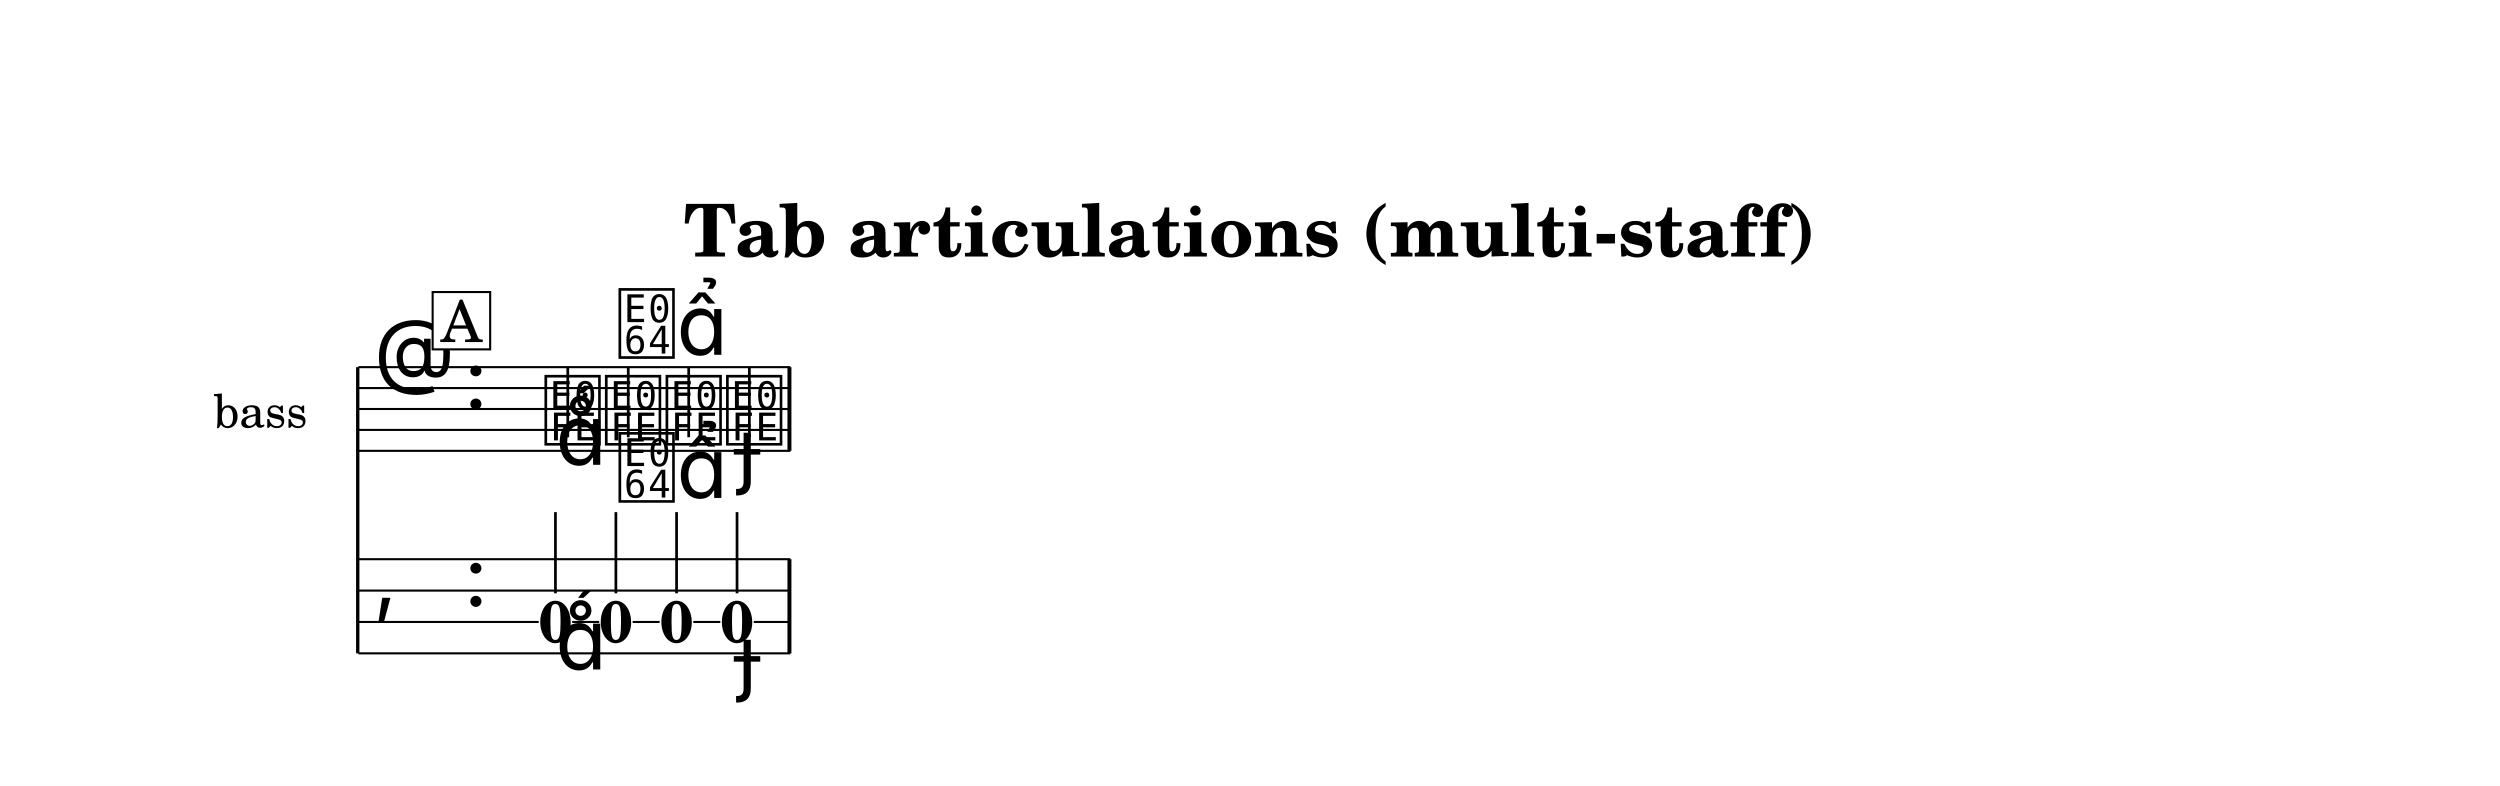
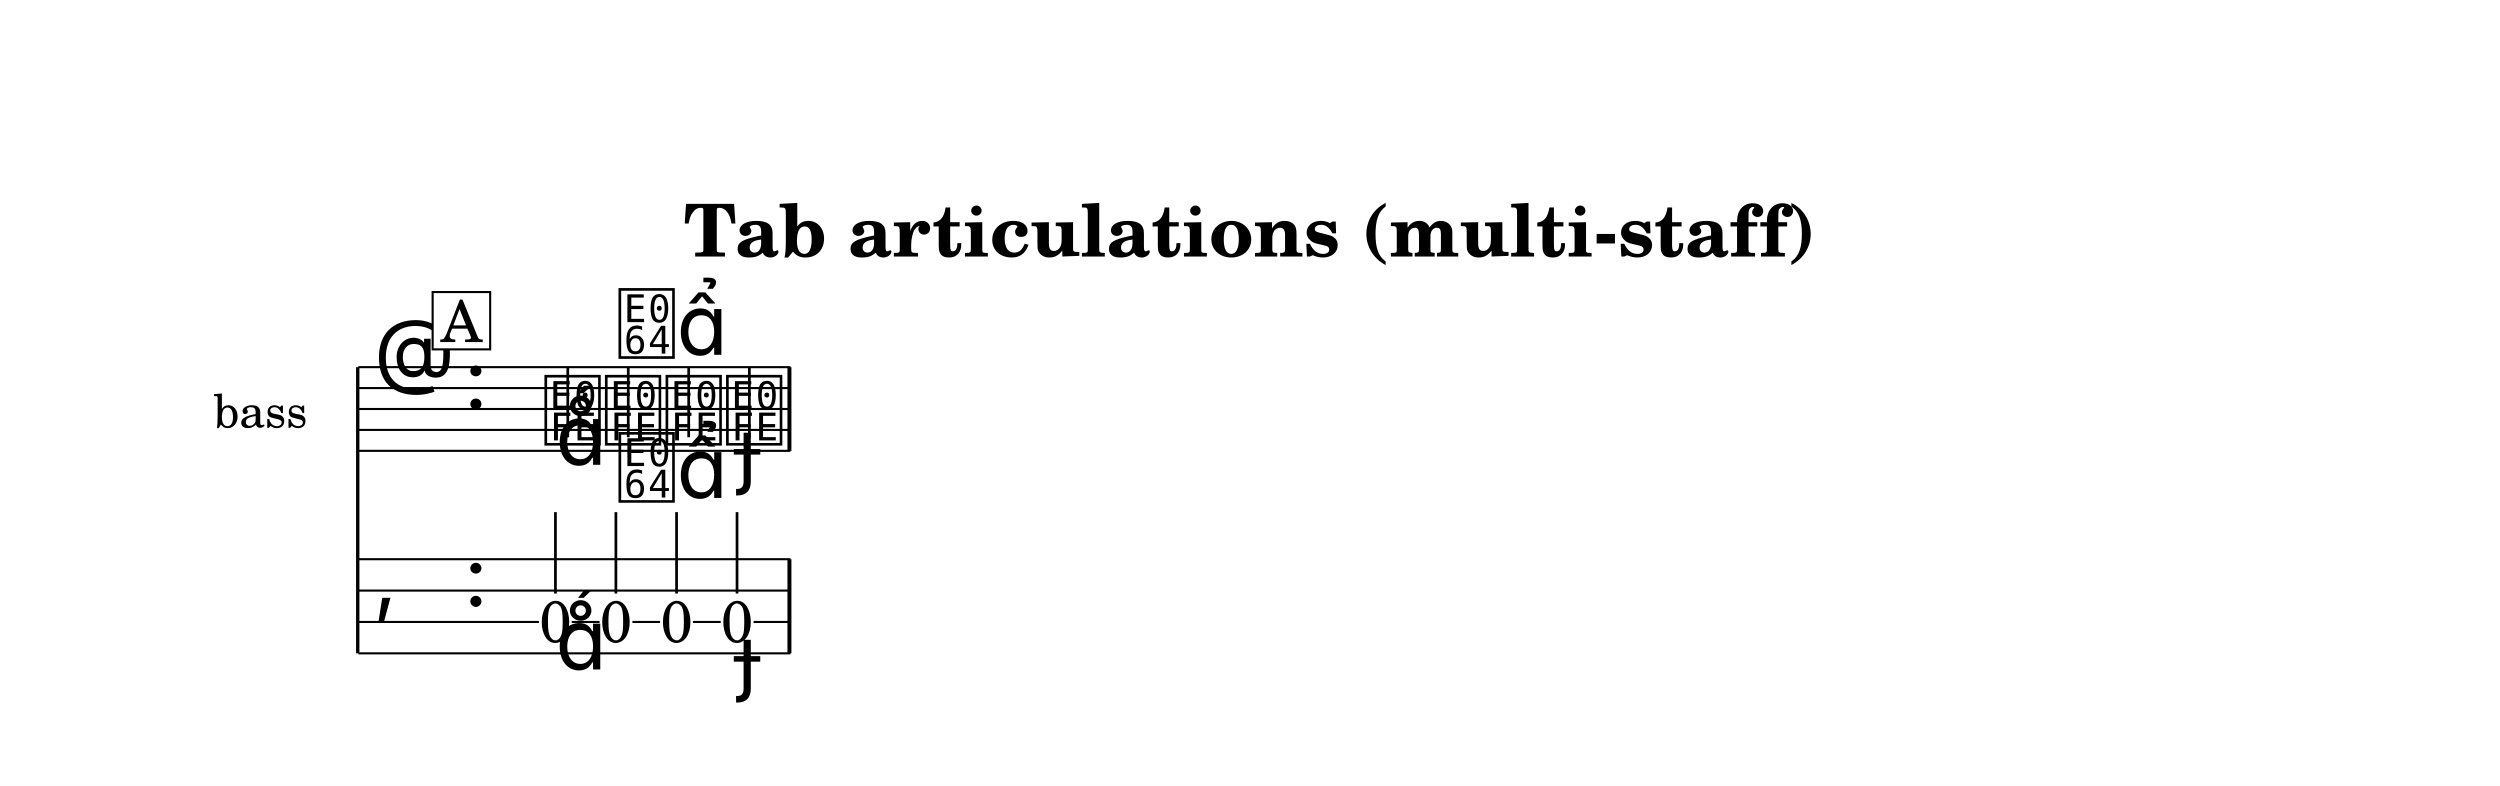
<svg xmlns="http://www.w3.org/2000/svg" width="1195.0" height="375.6" viewBox="0 0 119.50 37.56" font-family="TeX Gyre Schola, serif">
  <style>
  @font-face { font-family: 'Emmentaler'; src: local('Emmentaler'); }
  .music { font-family: 'Emmentaler', serif; }
</style>
  <rect x="0" y="0" width="119.50" height="37.56" fill="#FFFFFF" />
  <text x="59.75" y="12.26" font-size="3.49" font-weight="bold" text-anchor="middle" data-pos="242">Tab articulations (multi-staff)</text>
  <g transform="translate(8.54,0.00) scale(1,1)">
    <text x="6.16" y="19.55" font-size="2.20" text-anchor="end" dominant-baseline="central">bass</text>
    <line x1="8.56" y1="17.55" x2="8.56" y2="31.23" stroke="#000000" stroke-width="0.160" />
    <line x1="8.59" y1="17.55" x2="29.24" y2="17.55" stroke="#000000" stroke-width="0.100" />
    <line x1="8.59" y1="18.55" x2="29.24" y2="18.55" stroke="#000000" stroke-width="0.100" />
    <line x1="8.59" y1="19.55" x2="29.24" y2="19.55" stroke="#000000" stroke-width="0.100" />
    <line x1="8.59" y1="20.55" x2="29.24" y2="20.55" stroke="#000000" stroke-width="0.100" />
    <line x1="8.59" y1="21.55" x2="29.24" y2="21.55" stroke="#000000" stroke-width="0.100" />
    <text class="music" x="9.34" y="18.55" font-size="4.00"></text>
    <text class="music" x="13.66" y="19.55" font-size="4.00" data-pos="281"></text>
    <text class="music" x="17.36" y="21.05" font-size="4.00" data-pos="339"></text>
    <line x1="18.60" y1="20.90" x2="18.60" y2="17.55" stroke="#000000" stroke-width="0.130" />
    <text class="music" x="20.25" y="21.05" font-size="4.00" data-pos="349"></text>
    <line x1="21.49" y1="20.90" x2="21.49" y2="17.55" stroke="#000000" stroke-width="0.130" />
    <text class="music" x="23.15" y="21.05" font-size="4.00" data-pos="361"></text>
    <line x1="24.38" y1="20.90" x2="24.38" y2="17.55" stroke="#000000" stroke-width="0.130" />
    <text class="music" x="26.04" y="21.05" font-size="4.00" data-pos="371"></text>
    <line x1="27.28" y1="20.90" x2="27.28" y2="17.55" stroke="#000000" stroke-width="0.130" />
    <rect x="29.10" y="17.55" width="0.19" height="4.00" data-pos="381" />
    <text class="music" x="9.34" y="28.98" font-size="4.00"></text>
    <text class="music" x="13.66" y="28.98" font-size="4.00" data-pos="281"></text>
    <rect x="29.10" y="26.73" width="0.19" height="4.50" data-pos="381" />
-     <text x="18.01" y="30.70" font-size="2.80" font-weight="bold" text-anchor="middle" data-pos="339">0</text>
-     <line x1="18.01" y1="28.36" x2="18.01" y2="24.48" stroke="#000000" stroke-width="0.130" />
-     <text x="20.90" y="30.70" font-size="2.80" font-weight="bold" text-anchor="middle" data-pos="349">0</text>
-     <line x1="20.90" y1="28.36" x2="20.90" y2="24.48" stroke="#000000" stroke-width="0.130" />
-     <text x="23.80" y="30.70" font-size="2.80" font-weight="bold" text-anchor="middle" data-pos="361">0</text>
-     <line x1="23.80" y1="28.36" x2="23.80" y2="24.48" stroke="#000000" stroke-width="0.130" />
-     <text x="26.69" y="30.70" font-size="2.80" font-weight="bold" text-anchor="middle" data-pos="371">0</text>
-     <line x1="26.69" y1="28.36" x2="26.69" y2="24.48" stroke="#000000" stroke-width="0.130" />
+     <text x="18.01" y="30.69" font-size="2.80" text-anchor="middle" data-pos="339">0</text>
+     <line x1="18.01" y1="28.37" x2="18.01" y2="24.48" stroke="#000000" stroke-width="0.130" />
+     <text x="20.90" y="30.69" font-size="2.80" text-anchor="middle" data-pos="349">0</text>
+     <line x1="20.90" y1="28.37" x2="20.90" y2="24.48" stroke="#000000" stroke-width="0.130" />
+     <text x="23.80" y="30.69" font-size="2.80" text-anchor="middle" data-pos="361">0</text>
+     <line x1="23.80" y1="28.37" x2="23.80" y2="24.48" stroke="#000000" stroke-width="0.130" />
+     <text x="26.69" y="30.69" font-size="2.80" text-anchor="middle" data-pos="371">0</text>
+     <line x1="26.69" y1="28.37" x2="26.69" y2="24.48" stroke="#000000" stroke-width="0.130" />
    <line x1="8.59" y1="26.73" x2="29.24" y2="26.73" stroke="#000000" stroke-width="0.100" />
    <line x1="8.59" y1="28.23" x2="29.24" y2="28.23" stroke="#000000" stroke-width="0.100" />
-     <line x1="8.59" y1="29.73" x2="17.21" y2="29.73" stroke="#000000" stroke-width="0.100" />
-     <line x1="18.81" y1="29.73" x2="20.10" y2="29.73" stroke="#000000" stroke-width="0.100" />
-     <line x1="21.70" y1="29.73" x2="22.99" y2="29.73" stroke="#000000" stroke-width="0.100" />
-     <line x1="24.60" y1="29.73" x2="25.89" y2="29.73" stroke="#000000" stroke-width="0.100" />
-     <line x1="27.49" y1="29.73" x2="29.24" y2="29.73" stroke="#000000" stroke-width="0.100" />
+     <line x1="8.59" y1="29.73" x2="17.22" y2="29.73" stroke="#000000" stroke-width="0.100" />
+     <line x1="18.79" y1="29.73" x2="20.12" y2="29.73" stroke="#000000" stroke-width="0.100" />
+     <line x1="21.69" y1="29.73" x2="23.01" y2="29.73" stroke="#000000" stroke-width="0.100" />
+     <line x1="24.58" y1="29.73" x2="25.91" y2="29.73" stroke="#000000" stroke-width="0.100" />
+     <line x1="27.48" y1="29.73" x2="29.24" y2="29.73" stroke="#000000" stroke-width="0.100" />
    <line x1="8.59" y1="31.23" x2="29.24" y2="31.23" stroke="#000000" stroke-width="0.100" />
    <text class="music" x="18.01" y="22.22" font-size="4.00" data-pos="341"></text>
    <text class="music" x="20.90" y="16.90" font-size="4.00" data-pos="350"></text>
    <text class="music" x="23.80" y="16.96" font-size="4.00" data-pos="362"></text>
    <text class="music" x="26.69" y="22.87" font-size="4.00" data-pos="372"></text>
    <text class="music" x="18.01" y="32.00" font-size="4.00" data-pos="341"></text>
    <text class="music" x="20.90" y="23.78" font-size="4.00" data-pos="350"></text>
    <text class="music" x="23.80" y="23.80" font-size="4.00" data-pos="362"></text>
    <text class="music" x="26.69" y="32.77" font-size="4.00" data-pos="372"></text>
    <rect x="12.14" y="13.96" width="2.75" height="2.74" fill="#FFFFFF" stroke="#000000" stroke-width="0.100" data-pos="327" />
    <text x="13.52" y="16.35" font-size="2.77" text-anchor="middle" data-pos="327">A</text>
  </g>
</svg>
